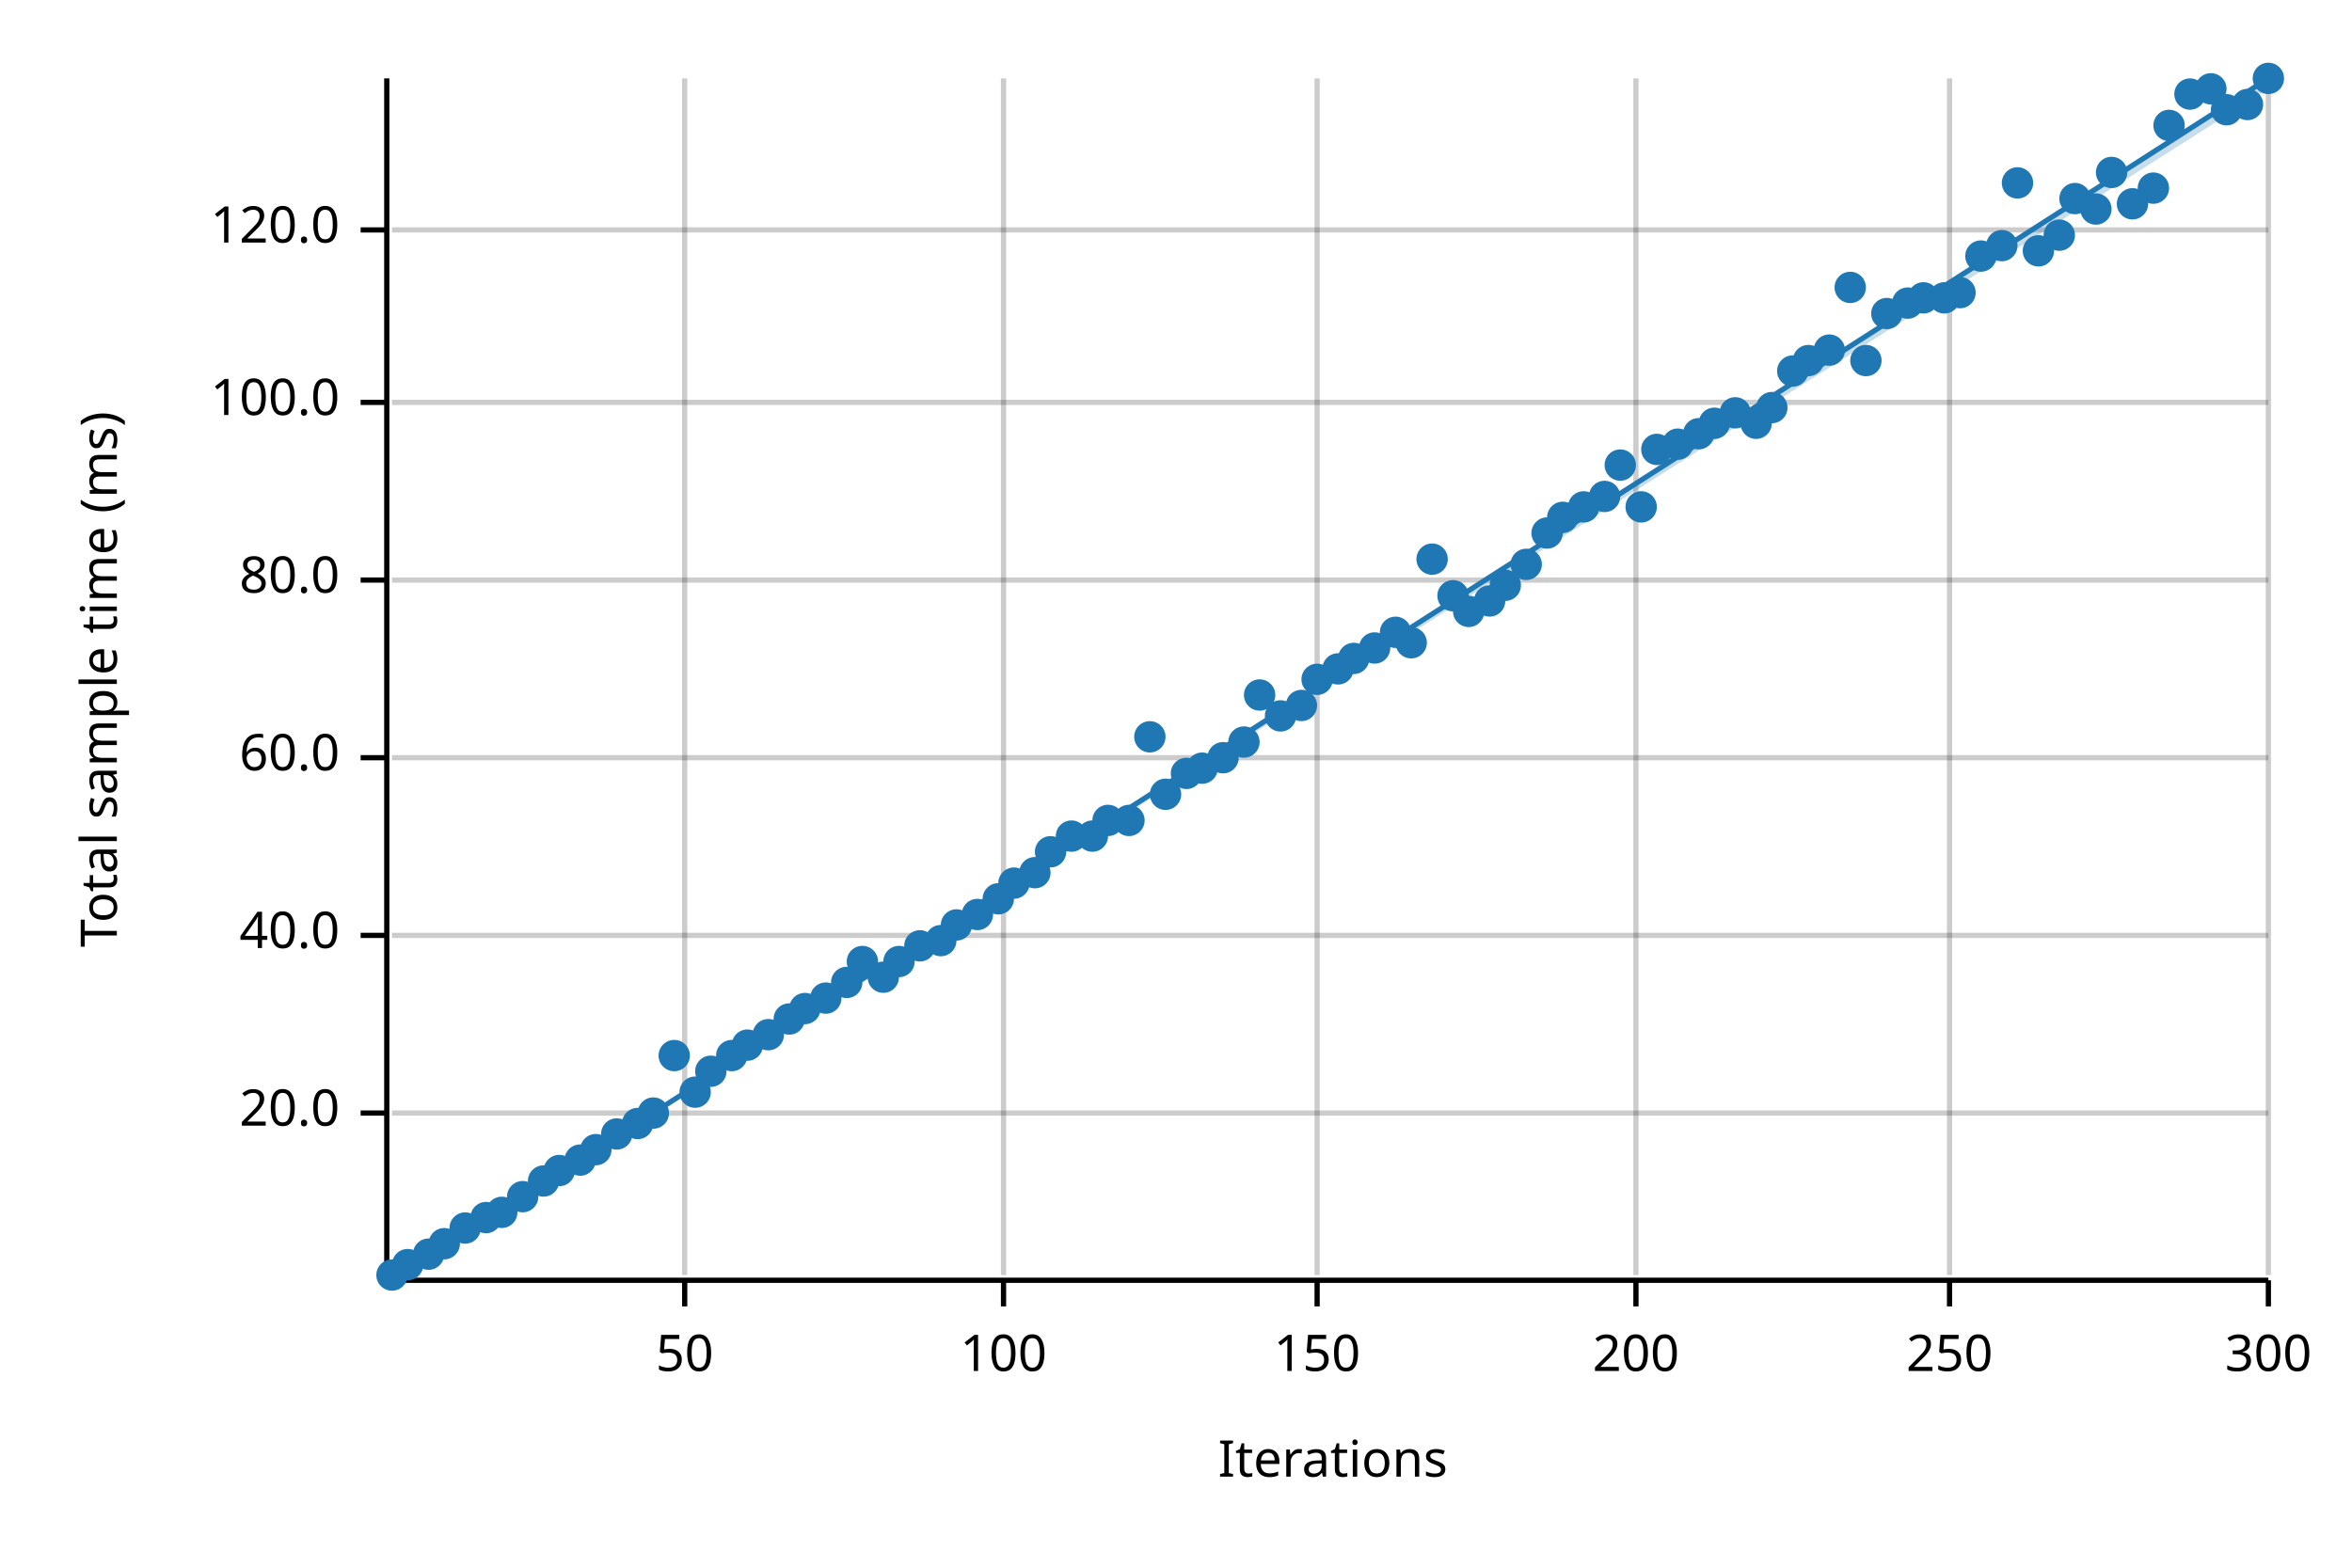
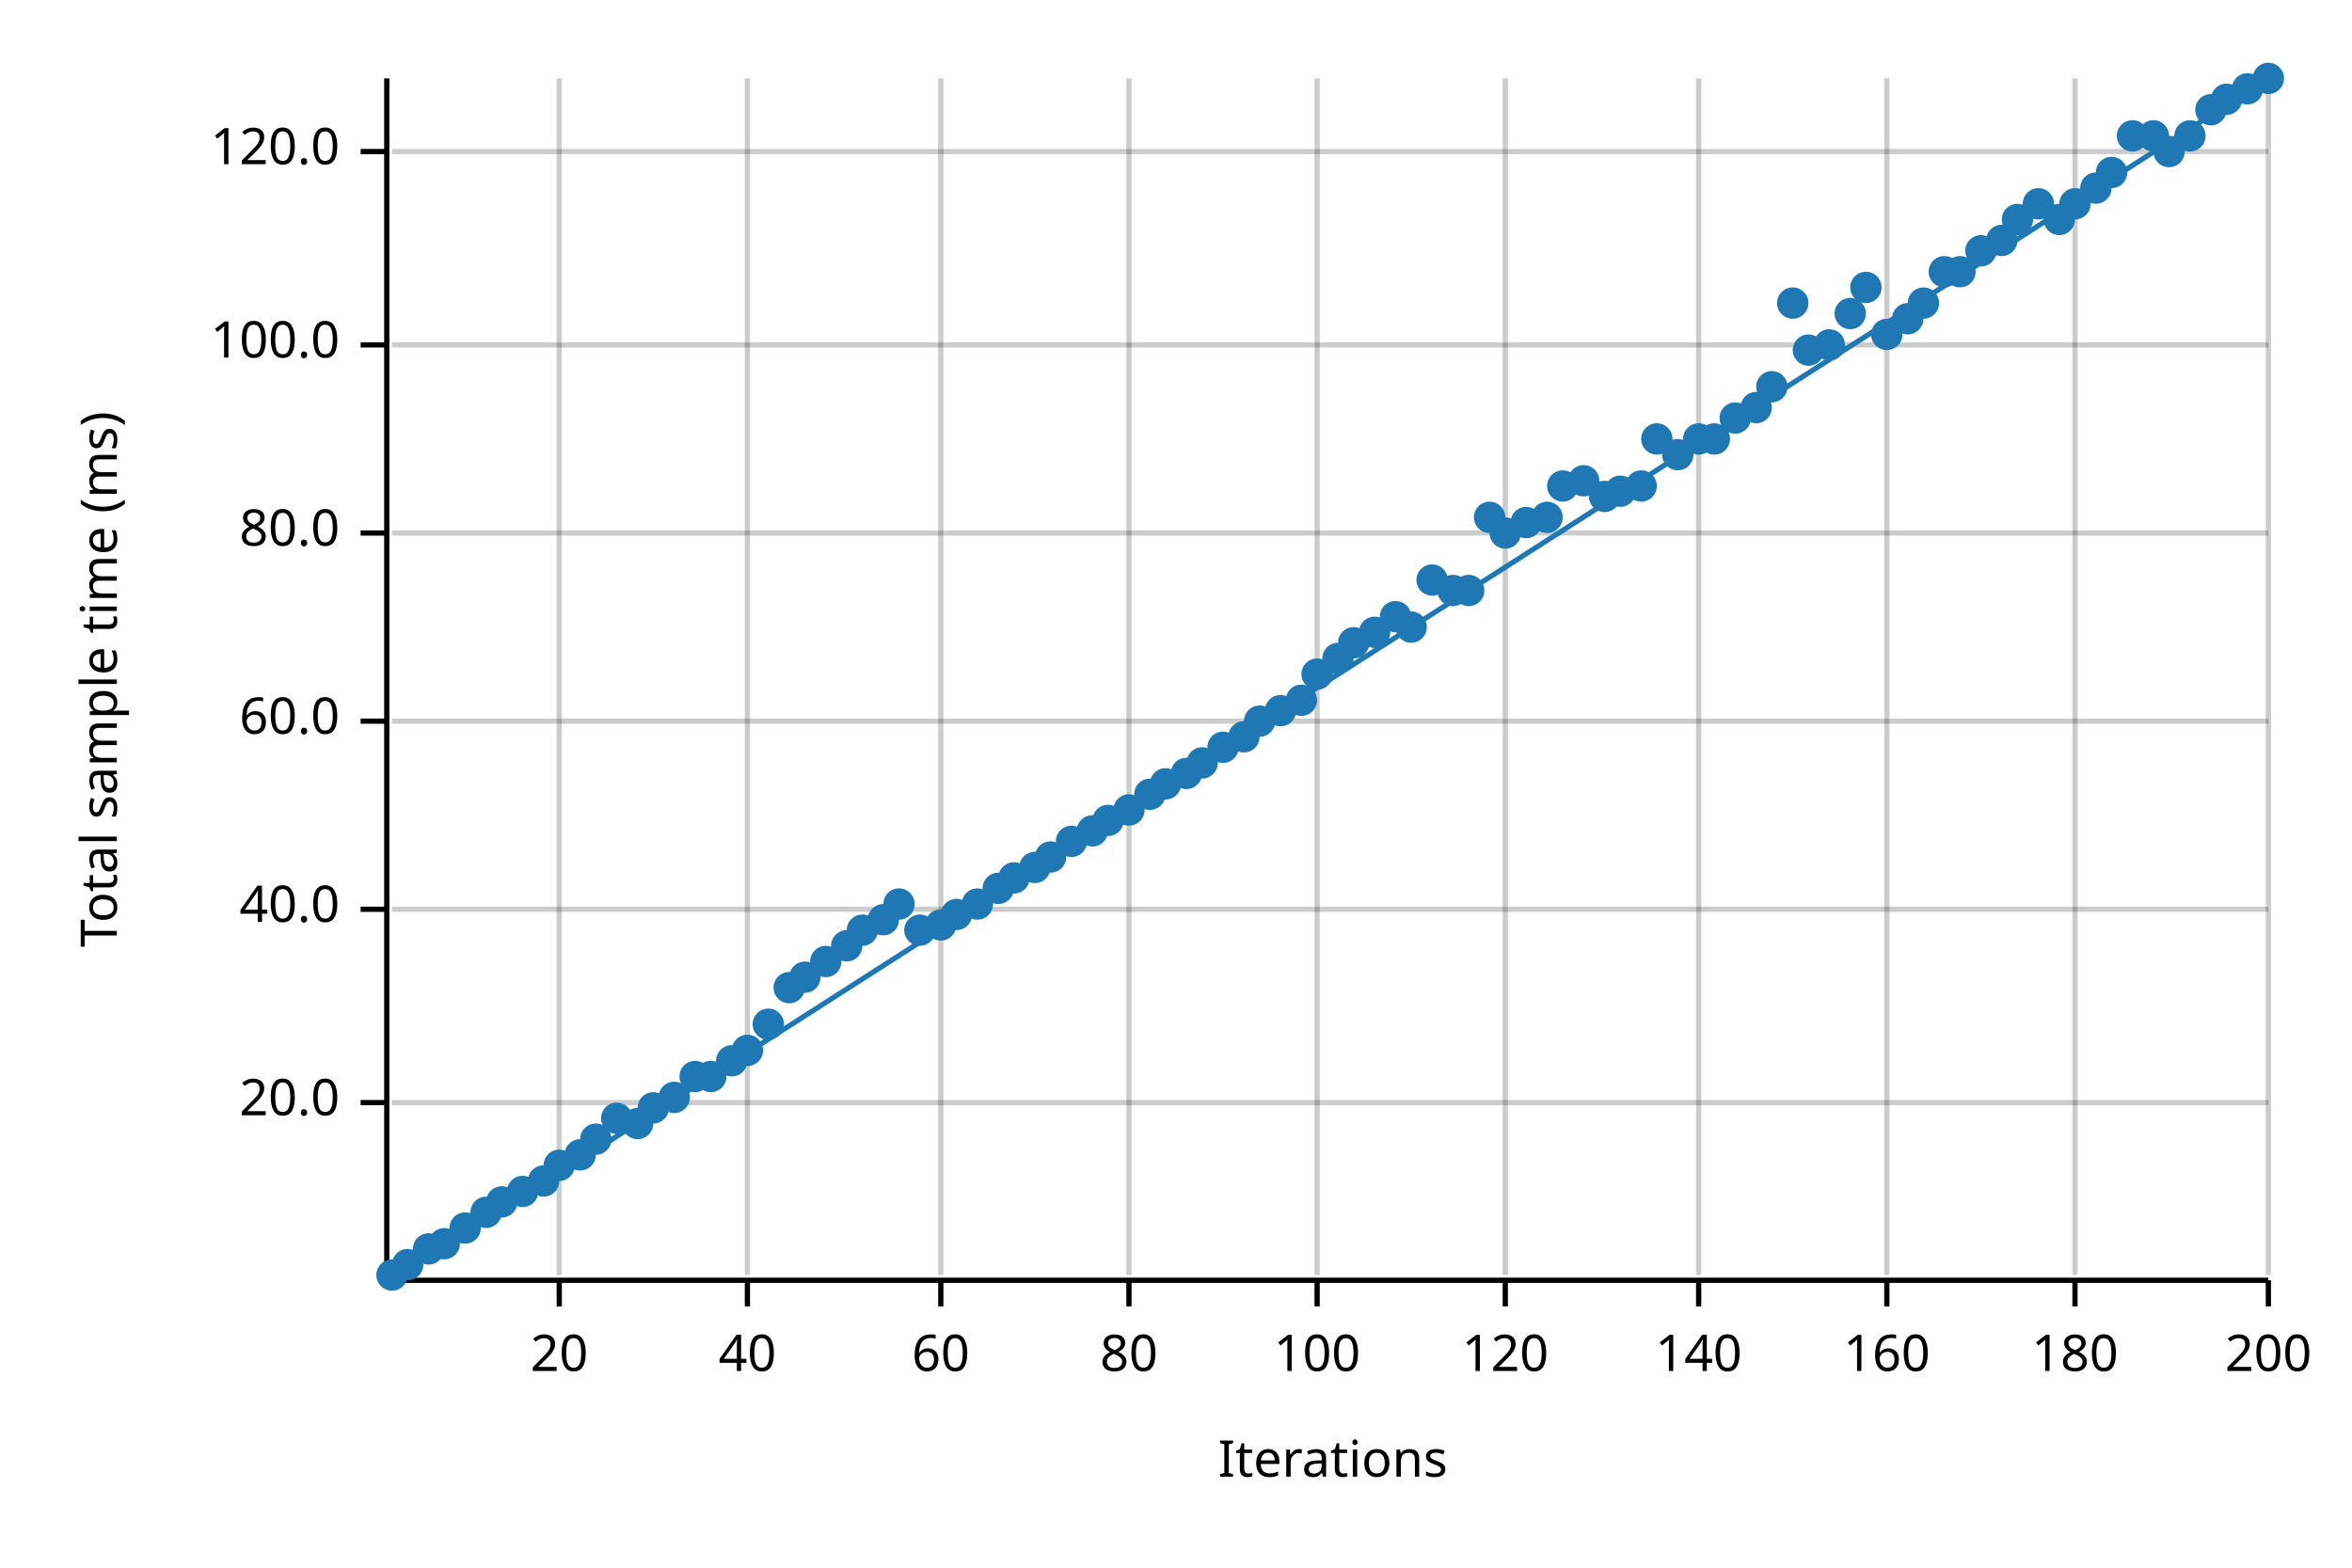
<svg xmlns="http://www.w3.org/2000/svg" width="450" height="300" viewBox="0 0 450 300">
  <text x="15" y="130" dy="0.76em" text-anchor="middle" font-family="sans-serif" font-size="9.677" opacity="1" fill="#000000" transform="rotate(270, 15, 130)">
Total sample time (ms)
</text>
  <text x="255" y="285" dy="-0.5ex" text-anchor="middle" font-family="sans-serif" font-size="9.677" opacity="1" fill="#000000">
Iterations
</text>
-   <line opacity="0.2" stroke="#000000" stroke-width="1" x1="131" y1="244" x2="131" y2="15" />
-   <line opacity="0.2" stroke="#000000" stroke-width="1" x1="192" y1="244" x2="192" y2="15" />
+   <line opacity="0.2" stroke="#000000" stroke-width="1" x1="107" y1="244" x2="107" y2="15" />
+   <line opacity="0.2" stroke="#000000" stroke-width="1" x1="143" y1="244" x2="143" y2="15" />
+   <line opacity="0.2" stroke="#000000" stroke-width="1" x1="180" y1="244" x2="180" y2="15" />
+   <line opacity="0.2" stroke="#000000" stroke-width="1" x1="216" y1="244" x2="216" y2="15" />
  <line opacity="0.2" stroke="#000000" stroke-width="1" x1="252" y1="244" x2="252" y2="15" />
-   <line opacity="0.2" stroke="#000000" stroke-width="1" x1="313" y1="244" x2="313" y2="15" />
-   <line opacity="0.2" stroke="#000000" stroke-width="1" x1="373" y1="244" x2="373" y2="15" />
+   <line opacity="0.2" stroke="#000000" stroke-width="1" x1="288" y1="244" x2="288" y2="15" />
+   <line opacity="0.2" stroke="#000000" stroke-width="1" x1="325" y1="244" x2="325" y2="15" />
+   <line opacity="0.2" stroke="#000000" stroke-width="1" x1="361" y1="244" x2="361" y2="15" />
+   <line opacity="0.2" stroke="#000000" stroke-width="1" x1="397" y1="244" x2="397" y2="15" />
  <line opacity="0.2" stroke="#000000" stroke-width="1" x1="434" y1="244" x2="434" y2="15" />
-   <line opacity="0.2" stroke="#000000" stroke-width="1" x1="75" y1="213" x2="434" y2="213" />
-   <line opacity="0.2" stroke="#000000" stroke-width="1" x1="75" y1="179" x2="434" y2="179" />
-   <line opacity="0.2" stroke="#000000" stroke-width="1" x1="75" y1="145" x2="434" y2="145" />
-   <line opacity="0.2" stroke="#000000" stroke-width="1" x1="75" y1="111" x2="434" y2="111" />
-   <line opacity="0.2" stroke="#000000" stroke-width="1" x1="75" y1="77" x2="434" y2="77" />
-   <line opacity="0.2" stroke="#000000" stroke-width="1" x1="75" y1="44" x2="434" y2="44" />
+   <line opacity="0.2" stroke="#000000" stroke-width="1" x1="75" y1="211" x2="434" y2="211" />
+   <line opacity="0.2" stroke="#000000" stroke-width="1" x1="75" y1="174" x2="434" y2="174" />
+   <line opacity="0.2" stroke="#000000" stroke-width="1" x1="75" y1="138" x2="434" y2="138" />
+   <line opacity="0.2" stroke="#000000" stroke-width="1" x1="75" y1="102" x2="434" y2="102" />
+   <line opacity="0.2" stroke="#000000" stroke-width="1" x1="75" y1="66" x2="434" y2="66" />
+   <line opacity="0.2" stroke="#000000" stroke-width="1" x1="75" y1="29" x2="434" y2="29" />
  <polyline fill="none" opacity="1" stroke="#000000" stroke-width="1" points="74,15 74,244 " />
-   <text x="65" y="213" dy="0.5ex" text-anchor="end" font-family="sans-serif" font-size="9.677" opacity="1" fill="#000000">
+   <text x="65" y="211" dy="0.5ex" text-anchor="end" font-family="sans-serif" font-size="9.677" opacity="1" fill="#000000">
20.0
</text>
-   <polyline fill="none" opacity="1" stroke="#000000" stroke-width="1" points="69,213 74,213 " />
-   <text x="65" y="179" dy="0.5ex" text-anchor="end" font-family="sans-serif" font-size="9.677" opacity="1" fill="#000000">
+   <polyline fill="none" opacity="1" stroke="#000000" stroke-width="1" points="69,211 74,211 " />
+   <text x="65" y="174" dy="0.5ex" text-anchor="end" font-family="sans-serif" font-size="9.677" opacity="1" fill="#000000">
40.0
</text>
-   <polyline fill="none" opacity="1" stroke="#000000" stroke-width="1" points="69,179 74,179 " />
-   <text x="65" y="145" dy="0.5ex" text-anchor="end" font-family="sans-serif" font-size="9.677" opacity="1" fill="#000000">
+   <polyline fill="none" opacity="1" stroke="#000000" stroke-width="1" points="69,174 74,174 " />
+   <text x="65" y="138" dy="0.5ex" text-anchor="end" font-family="sans-serif" font-size="9.677" opacity="1" fill="#000000">
60.0
</text>
-   <polyline fill="none" opacity="1" stroke="#000000" stroke-width="1" points="69,145 74,145 " />
-   <text x="65" y="111" dy="0.5ex" text-anchor="end" font-family="sans-serif" font-size="9.677" opacity="1" fill="#000000">
+   <polyline fill="none" opacity="1" stroke="#000000" stroke-width="1" points="69,138 74,138 " />
+   <text x="65" y="102" dy="0.5ex" text-anchor="end" font-family="sans-serif" font-size="9.677" opacity="1" fill="#000000">
80.0
</text>
-   <polyline fill="none" opacity="1" stroke="#000000" stroke-width="1" points="69,111 74,111 " />
-   <text x="65" y="77" dy="0.5ex" text-anchor="end" font-family="sans-serif" font-size="9.677" opacity="1" fill="#000000">
+   <polyline fill="none" opacity="1" stroke="#000000" stroke-width="1" points="69,102 74,102 " />
+   <text x="65" y="66" dy="0.5ex" text-anchor="end" font-family="sans-serif" font-size="9.677" opacity="1" fill="#000000">
100.0
</text>
-   <polyline fill="none" opacity="1" stroke="#000000" stroke-width="1" points="69,77 74,77 " />
-   <text x="65" y="44" dy="0.5ex" text-anchor="end" font-family="sans-serif" font-size="9.677" opacity="1" fill="#000000">
+   <polyline fill="none" opacity="1" stroke="#000000" stroke-width="1" points="69,66 74,66 " />
+   <text x="65" y="29" dy="0.5ex" text-anchor="end" font-family="sans-serif" font-size="9.677" opacity="1" fill="#000000">
120.0
</text>
-   <polyline fill="none" opacity="1" stroke="#000000" stroke-width="1" points="69,44 74,44 " />
+   <polyline fill="none" opacity="1" stroke="#000000" stroke-width="1" points="69,29 74,29 " />
  <polyline fill="none" opacity="1" stroke="#000000" stroke-width="1" points="75,245 434,245 " />
-   <text x="131" y="255" dy="0.76em" text-anchor="middle" font-family="sans-serif" font-size="9.677" opacity="1" fill="#000000">
- 50
+   <text x="107" y="255" dy="0.76em" text-anchor="middle" font-family="sans-serif" font-size="9.677" opacity="1" fill="#000000">
+ 20
</text>
-   <polyline fill="none" opacity="1" stroke="#000000" stroke-width="1" points="131,245 131,250 " />
-   <text x="192" y="255" dy="0.76em" text-anchor="middle" font-family="sans-serif" font-size="9.677" opacity="1" fill="#000000">
+   <polyline fill="none" opacity="1" stroke="#000000" stroke-width="1" points="107,245 107,250 " />
+   <text x="143" y="255" dy="0.76em" text-anchor="middle" font-family="sans-serif" font-size="9.677" opacity="1" fill="#000000">
+ 40
+ </text>
+   <polyline fill="none" opacity="1" stroke="#000000" stroke-width="1" points="143,245 143,250 " />
+   <text x="180" y="255" dy="0.76em" text-anchor="middle" font-family="sans-serif" font-size="9.677" opacity="1" fill="#000000">
+ 60
+ </text>
+   <polyline fill="none" opacity="1" stroke="#000000" stroke-width="1" points="180,245 180,250 " />
+   <text x="216" y="255" dy="0.76em" text-anchor="middle" font-family="sans-serif" font-size="9.677" opacity="1" fill="#000000">
+ 80
+ </text>
+   <polyline fill="none" opacity="1" stroke="#000000" stroke-width="1" points="216,245 216,250 " />
+   <text x="252" y="255" dy="0.76em" text-anchor="middle" font-family="sans-serif" font-size="9.677" opacity="1" fill="#000000">
100
</text>
-   <polyline fill="none" opacity="1" stroke="#000000" stroke-width="1" points="192,245 192,250 " />
-   <text x="252" y="255" dy="0.76em" text-anchor="middle" font-family="sans-serif" font-size="9.677" opacity="1" fill="#000000">
- 150
+   <polyline fill="none" opacity="1" stroke="#000000" stroke-width="1" points="252,245 252,250 " />
+   <text x="288" y="255" dy="0.76em" text-anchor="middle" font-family="sans-serif" font-size="9.677" opacity="1" fill="#000000">
+ 120
</text>
-   <polyline fill="none" opacity="1" stroke="#000000" stroke-width="1" points="252,245 252,250 " />
-   <text x="313" y="255" dy="0.76em" text-anchor="middle" font-family="sans-serif" font-size="9.677" opacity="1" fill="#000000">
+   <polyline fill="none" opacity="1" stroke="#000000" stroke-width="1" points="288,245 288,250 " />
+   <text x="325" y="255" dy="0.76em" text-anchor="middle" font-family="sans-serif" font-size="9.677" opacity="1" fill="#000000">
+ 140
+ </text>
+   <polyline fill="none" opacity="1" stroke="#000000" stroke-width="1" points="325,245 325,250 " />
+   <text x="361" y="255" dy="0.76em" text-anchor="middle" font-family="sans-serif" font-size="9.677" opacity="1" fill="#000000">
+ 160
+ </text>
+   <polyline fill="none" opacity="1" stroke="#000000" stroke-width="1" points="361,245 361,250 " />
+   <text x="397" y="255" dy="0.76em" text-anchor="middle" font-family="sans-serif" font-size="9.677" opacity="1" fill="#000000">
+ 180
+ </text>
+   <polyline fill="none" opacity="1" stroke="#000000" stroke-width="1" points="397,245 397,250 " />
+   <text x="434" y="255" dy="0.76em" text-anchor="middle" font-family="sans-serif" font-size="9.677" opacity="1" fill="#000000">
200
- </text>
-   <polyline fill="none" opacity="1" stroke="#000000" stroke-width="1" points="313,245 313,250 " />
-   <text x="373" y="255" dy="0.76em" text-anchor="middle" font-family="sans-serif" font-size="9.677" opacity="1" fill="#000000">
- 250
- </text>
-   <polyline fill="none" opacity="1" stroke="#000000" stroke-width="1" points="373,245 373,250 " />
-   <text x="434" y="255" dy="0.76em" text-anchor="middle" font-family="sans-serif" font-size="9.677" opacity="1" fill="#000000">
- 300
</text>
  <polyline fill="none" opacity="1" stroke="#000000" stroke-width="1" points="434,245 434,250 " />
  <circle cx="75" cy="244" r="3" opacity="1" fill="#1F78B4" stroke="none" stroke-width="1" />
  <circle cx="78" cy="242" r="3" opacity="1" fill="#1F78B4" stroke="none" stroke-width="1" />
-   <circle cx="82" cy="240" r="3" opacity="1" fill="#1F78B4" stroke="none" stroke-width="1" />
+   <circle cx="82" cy="239" r="3" opacity="1" fill="#1F78B4" stroke="none" stroke-width="1" />
  <circle cx="85" cy="238" r="3" opacity="1" fill="#1F78B4" stroke="none" stroke-width="1" />
  <circle cx="89" cy="235" r="3" opacity="1" fill="#1F78B4" stroke="none" stroke-width="1" />
-   <circle cx="93" cy="233" r="3" opacity="1" fill="#1F78B4" stroke="none" stroke-width="1" />
-   <circle cx="96" cy="232" r="3" opacity="1" fill="#1F78B4" stroke="none" stroke-width="1" />
-   <circle cx="100" cy="229" r="3" opacity="1" fill="#1F78B4" stroke="none" stroke-width="1" />
+   <circle cx="93" cy="232" r="3" opacity="1" fill="#1F78B4" stroke="none" stroke-width="1" />
+   <circle cx="96" cy="230" r="3" opacity="1" fill="#1F78B4" stroke="none" stroke-width="1" />
+   <circle cx="100" cy="228" r="3" opacity="1" fill="#1F78B4" stroke="none" stroke-width="1" />
  <circle cx="104" cy="226" r="3" opacity="1" fill="#1F78B4" stroke="none" stroke-width="1" />
-   <circle cx="107" cy="224" r="3" opacity="1" fill="#1F78B4" stroke="none" stroke-width="1" />
-   <circle cx="111" cy="222" r="3" opacity="1" fill="#1F78B4" stroke="none" stroke-width="1" />
-   <circle cx="114" cy="220" r="3" opacity="1" fill="#1F78B4" stroke="none" stroke-width="1" />
-   <circle cx="118" cy="217" r="3" opacity="1" fill="#1F78B4" stroke="none" stroke-width="1" />
+   <circle cx="107" cy="223" r="3" opacity="1" fill="#1F78B4" stroke="none" stroke-width="1" />
+   <circle cx="111" cy="221" r="3" opacity="1" fill="#1F78B4" stroke="none" stroke-width="1" />
+   <circle cx="114" cy="218" r="3" opacity="1" fill="#1F78B4" stroke="none" stroke-width="1" />
+   <circle cx="118" cy="214" r="3" opacity="1" fill="#1F78B4" stroke="none" stroke-width="1" />
  <circle cx="122" cy="215" r="3" opacity="1" fill="#1F78B4" stroke="none" stroke-width="1" />
-   <circle cx="125" cy="213" r="3" opacity="1" fill="#1F78B4" stroke="none" stroke-width="1" />
-   <circle cx="129" cy="202" r="3" opacity="1" fill="#1F78B4" stroke="none" stroke-width="1" />
-   <circle cx="133" cy="209" r="3" opacity="1" fill="#1F78B4" stroke="none" stroke-width="1" />
-   <circle cx="136" cy="205" r="3" opacity="1" fill="#1F78B4" stroke="none" stroke-width="1" />
-   <circle cx="140" cy="202" r="3" opacity="1" fill="#1F78B4" stroke="none" stroke-width="1" />
-   <circle cx="143" cy="200" r="3" opacity="1" fill="#1F78B4" stroke="none" stroke-width="1" />
-   <circle cx="147" cy="198" r="3" opacity="1" fill="#1F78B4" stroke="none" stroke-width="1" />
-   <circle cx="151" cy="195" r="3" opacity="1" fill="#1F78B4" stroke="none" stroke-width="1" />
-   <circle cx="154" cy="193" r="3" opacity="1" fill="#1F78B4" stroke="none" stroke-width="1" />
-   <circle cx="158" cy="191" r="3" opacity="1" fill="#1F78B4" stroke="none" stroke-width="1" />
-   <circle cx="162" cy="188" r="3" opacity="1" fill="#1F78B4" stroke="none" stroke-width="1" />
-   <circle cx="165" cy="184" r="3" opacity="1" fill="#1F78B4" stroke="none" stroke-width="1" />
-   <circle cx="169" cy="187" r="3" opacity="1" fill="#1F78B4" stroke="none" stroke-width="1" />
-   <circle cx="172" cy="184" r="3" opacity="1" fill="#1F78B4" stroke="none" stroke-width="1" />
-   <circle cx="176" cy="181" r="3" opacity="1" fill="#1F78B4" stroke="none" stroke-width="1" />
-   <circle cx="180" cy="180" r="3" opacity="1" fill="#1F78B4" stroke="none" stroke-width="1" />
-   <circle cx="183" cy="177" r="3" opacity="1" fill="#1F78B4" stroke="none" stroke-width="1" />
-   <circle cx="187" cy="175" r="3" opacity="1" fill="#1F78B4" stroke="none" stroke-width="1" />
-   <circle cx="191" cy="172" r="3" opacity="1" fill="#1F78B4" stroke="none" stroke-width="1" />
-   <circle cx="194" cy="169" r="3" opacity="1" fill="#1F78B4" stroke="none" stroke-width="1" />
-   <circle cx="198" cy="167" r="3" opacity="1" fill="#1F78B4" stroke="none" stroke-width="1" />
-   <circle cx="201" cy="163" r="3" opacity="1" fill="#1F78B4" stroke="none" stroke-width="1" />
-   <circle cx="205" cy="160" r="3" opacity="1" fill="#1F78B4" stroke="none" stroke-width="1" />
-   <circle cx="209" cy="160" r="3" opacity="1" fill="#1F78B4" stroke="none" stroke-width="1" />
+   <circle cx="125" cy="212" r="3" opacity="1" fill="#1F78B4" stroke="none" stroke-width="1" />
+   <circle cx="129" cy="210" r="3" opacity="1" fill="#1F78B4" stroke="none" stroke-width="1" />
+   <circle cx="133" cy="206" r="3" opacity="1" fill="#1F78B4" stroke="none" stroke-width="1" />
+   <circle cx="136" cy="206" r="3" opacity="1" fill="#1F78B4" stroke="none" stroke-width="1" />
+   <circle cx="140" cy="203" r="3" opacity="1" fill="#1F78B4" stroke="none" stroke-width="1" />
+   <circle cx="143" cy="201" r="3" opacity="1" fill="#1F78B4" stroke="none" stroke-width="1" />
+   <circle cx="147" cy="196" r="3" opacity="1" fill="#1F78B4" stroke="none" stroke-width="1" />
+   <circle cx="151" cy="189" r="3" opacity="1" fill="#1F78B4" stroke="none" stroke-width="1" />
+   <circle cx="154" cy="187" r="3" opacity="1" fill="#1F78B4" stroke="none" stroke-width="1" />
+   <circle cx="158" cy="184" r="3" opacity="1" fill="#1F78B4" stroke="none" stroke-width="1" />
+   <circle cx="162" cy="181" r="3" opacity="1" fill="#1F78B4" stroke="none" stroke-width="1" />
+   <circle cx="165" cy="178" r="3" opacity="1" fill="#1F78B4" stroke="none" stroke-width="1" />
+   <circle cx="169" cy="176" r="3" opacity="1" fill="#1F78B4" stroke="none" stroke-width="1" />
+   <circle cx="172" cy="173" r="3" opacity="1" fill="#1F78B4" stroke="none" stroke-width="1" />
+   <circle cx="176" cy="178" r="3" opacity="1" fill="#1F78B4" stroke="none" stroke-width="1" />
+   <circle cx="180" cy="177" r="3" opacity="1" fill="#1F78B4" stroke="none" stroke-width="1" />
+   <circle cx="183" cy="175" r="3" opacity="1" fill="#1F78B4" stroke="none" stroke-width="1" />
+   <circle cx="187" cy="173" r="3" opacity="1" fill="#1F78B4" stroke="none" stroke-width="1" />
+   <circle cx="191" cy="170" r="3" opacity="1" fill="#1F78B4" stroke="none" stroke-width="1" />
+   <circle cx="194" cy="168" r="3" opacity="1" fill="#1F78B4" stroke="none" stroke-width="1" />
+   <circle cx="198" cy="166" r="3" opacity="1" fill="#1F78B4" stroke="none" stroke-width="1" />
+   <circle cx="201" cy="164" r="3" opacity="1" fill="#1F78B4" stroke="none" stroke-width="1" />
+   <circle cx="205" cy="161" r="3" opacity="1" fill="#1F78B4" stroke="none" stroke-width="1" />
+   <circle cx="209" cy="159" r="3" opacity="1" fill="#1F78B4" stroke="none" stroke-width="1" />
  <circle cx="212" cy="157" r="3" opacity="1" fill="#1F78B4" stroke="none" stroke-width="1" />
-   <circle cx="216" cy="157" r="3" opacity="1" fill="#1F78B4" stroke="none" stroke-width="1" />
-   <circle cx="220" cy="141" r="3" opacity="1" fill="#1F78B4" stroke="none" stroke-width="1" />
-   <circle cx="223" cy="152" r="3" opacity="1" fill="#1F78B4" stroke="none" stroke-width="1" />
+   <circle cx="216" cy="155" r="3" opacity="1" fill="#1F78B4" stroke="none" stroke-width="1" />
+   <circle cx="220" cy="152" r="3" opacity="1" fill="#1F78B4" stroke="none" stroke-width="1" />
+   <circle cx="223" cy="150" r="3" opacity="1" fill="#1F78B4" stroke="none" stroke-width="1" />
  <circle cx="227" cy="148" r="3" opacity="1" fill="#1F78B4" stroke="none" stroke-width="1" />
-   <circle cx="230" cy="147" r="3" opacity="1" fill="#1F78B4" stroke="none" stroke-width="1" />
-   <circle cx="234" cy="145" r="3" opacity="1" fill="#1F78B4" stroke="none" stroke-width="1" />
-   <circle cx="238" cy="142" r="3" opacity="1" fill="#1F78B4" stroke="none" stroke-width="1" />
-   <circle cx="241" cy="133" r="3" opacity="1" fill="#1F78B4" stroke="none" stroke-width="1" />
-   <circle cx="245" cy="137" r="3" opacity="1" fill="#1F78B4" stroke="none" stroke-width="1" />
-   <circle cx="249" cy="135" r="3" opacity="1" fill="#1F78B4" stroke="none" stroke-width="1" />
-   <circle cx="252" cy="130" r="3" opacity="1" fill="#1F78B4" stroke="none" stroke-width="1" />
-   <circle cx="256" cy="128" r="3" opacity="1" fill="#1F78B4" stroke="none" stroke-width="1" />
-   <circle cx="259" cy="126" r="3" opacity="1" fill="#1F78B4" stroke="none" stroke-width="1" />
-   <circle cx="263" cy="124" r="3" opacity="1" fill="#1F78B4" stroke="none" stroke-width="1" />
-   <circle cx="267" cy="121" r="3" opacity="1" fill="#1F78B4" stroke="none" stroke-width="1" />
-   <circle cx="270" cy="123" r="3" opacity="1" fill="#1F78B4" stroke="none" stroke-width="1" />
-   <circle cx="274" cy="107" r="3" opacity="1" fill="#1F78B4" stroke="none" stroke-width="1" />
-   <circle cx="278" cy="114" r="3" opacity="1" fill="#1F78B4" stroke="none" stroke-width="1" />
-   <circle cx="281" cy="117" r="3" opacity="1" fill="#1F78B4" stroke="none" stroke-width="1" />
-   <circle cx="285" cy="115" r="3" opacity="1" fill="#1F78B4" stroke="none" stroke-width="1" />
-   <circle cx="288" cy="112" r="3" opacity="1" fill="#1F78B4" stroke="none" stroke-width="1" />
-   <circle cx="292" cy="108" r="3" opacity="1" fill="#1F78B4" stroke="none" stroke-width="1" />
-   <circle cx="296" cy="102" r="3" opacity="1" fill="#1F78B4" stroke="none" stroke-width="1" />
-   <circle cx="299" cy="99" r="3" opacity="1" fill="#1F78B4" stroke="none" stroke-width="1" />
-   <circle cx="303" cy="97" r="3" opacity="1" fill="#1F78B4" stroke="none" stroke-width="1" />
+   <circle cx="230" cy="146" r="3" opacity="1" fill="#1F78B4" stroke="none" stroke-width="1" />
+   <circle cx="234" cy="143" r="3" opacity="1" fill="#1F78B4" stroke="none" stroke-width="1" />
+   <circle cx="238" cy="141" r="3" opacity="1" fill="#1F78B4" stroke="none" stroke-width="1" />
+   <circle cx="241" cy="138" r="3" opacity="1" fill="#1F78B4" stroke="none" stroke-width="1" />
+   <circle cx="245" cy="136" r="3" opacity="1" fill="#1F78B4" stroke="none" stroke-width="1" />
+   <circle cx="249" cy="134" r="3" opacity="1" fill="#1F78B4" stroke="none" stroke-width="1" />
+   <circle cx="252" cy="129" r="3" opacity="1" fill="#1F78B4" stroke="none" stroke-width="1" />
+   <circle cx="256" cy="126" r="3" opacity="1" fill="#1F78B4" stroke="none" stroke-width="1" />
+   <circle cx="259" cy="123" r="3" opacity="1" fill="#1F78B4" stroke="none" stroke-width="1" />
+   <circle cx="263" cy="121" r="3" opacity="1" fill="#1F78B4" stroke="none" stroke-width="1" />
+   <circle cx="267" cy="118" r="3" opacity="1" fill="#1F78B4" stroke="none" stroke-width="1" />
+   <circle cx="270" cy="120" r="3" opacity="1" fill="#1F78B4" stroke="none" stroke-width="1" />
+   <circle cx="274" cy="111" r="3" opacity="1" fill="#1F78B4" stroke="none" stroke-width="1" />
+   <circle cx="278" cy="113" r="3" opacity="1" fill="#1F78B4" stroke="none" stroke-width="1" />
+   <circle cx="281" cy="113" r="3" opacity="1" fill="#1F78B4" stroke="none" stroke-width="1" />
+   <circle cx="285" cy="99" r="3" opacity="1" fill="#1F78B4" stroke="none" stroke-width="1" />
+   <circle cx="288" cy="102" r="3" opacity="1" fill="#1F78B4" stroke="none" stroke-width="1" />
+   <circle cx="292" cy="100" r="3" opacity="1" fill="#1F78B4" stroke="none" stroke-width="1" />
+   <circle cx="296" cy="99" r="3" opacity="1" fill="#1F78B4" stroke="none" stroke-width="1" />
+   <circle cx="299" cy="93" r="3" opacity="1" fill="#1F78B4" stroke="none" stroke-width="1" />
+   <circle cx="303" cy="92" r="3" opacity="1" fill="#1F78B4" stroke="none" stroke-width="1" />
  <circle cx="307" cy="95" r="3" opacity="1" fill="#1F78B4" stroke="none" stroke-width="1" />
-   <circle cx="310" cy="89" r="3" opacity="1" fill="#1F78B4" stroke="none" stroke-width="1" />
-   <circle cx="314" cy="97" r="3" opacity="1" fill="#1F78B4" stroke="none" stroke-width="1" />
-   <circle cx="317" cy="86" r="3" opacity="1" fill="#1F78B4" stroke="none" stroke-width="1" />
-   <circle cx="321" cy="85" r="3" opacity="1" fill="#1F78B4" stroke="none" stroke-width="1" />
-   <circle cx="325" cy="83" r="3" opacity="1" fill="#1F78B4" stroke="none" stroke-width="1" />
-   <circle cx="328" cy="81" r="3" opacity="1" fill="#1F78B4" stroke="none" stroke-width="1" />
-   <circle cx="332" cy="79" r="3" opacity="1" fill="#1F78B4" stroke="none" stroke-width="1" />
-   <circle cx="336" cy="81" r="3" opacity="1" fill="#1F78B4" stroke="none" stroke-width="1" />
-   <circle cx="339" cy="78" r="3" opacity="1" fill="#1F78B4" stroke="none" stroke-width="1" />
-   <circle cx="343" cy="71" r="3" opacity="1" fill="#1F78B4" stroke="none" stroke-width="1" />
-   <circle cx="346" cy="69" r="3" opacity="1" fill="#1F78B4" stroke="none" stroke-width="1" />
-   <circle cx="350" cy="67" r="3" opacity="1" fill="#1F78B4" stroke="none" stroke-width="1" />
-   <circle cx="354" cy="55" r="3" opacity="1" fill="#1F78B4" stroke="none" stroke-width="1" />
-   <circle cx="357" cy="69" r="3" opacity="1" fill="#1F78B4" stroke="none" stroke-width="1" />
-   <circle cx="361" cy="60" r="3" opacity="1" fill="#1F78B4" stroke="none" stroke-width="1" />
-   <circle cx="365" cy="58" r="3" opacity="1" fill="#1F78B4" stroke="none" stroke-width="1" />
-   <circle cx="368" cy="57" r="3" opacity="1" fill="#1F78B4" stroke="none" stroke-width="1" />
-   <circle cx="372" cy="57" r="3" opacity="1" fill="#1F78B4" stroke="none" stroke-width="1" />
-   <circle cx="375" cy="56" r="3" opacity="1" fill="#1F78B4" stroke="none" stroke-width="1" />
-   <circle cx="379" cy="49" r="3" opacity="1" fill="#1F78B4" stroke="none" stroke-width="1" />
-   <circle cx="383" cy="47" r="3" opacity="1" fill="#1F78B4" stroke="none" stroke-width="1" />
-   <circle cx="386" cy="35" r="3" opacity="1" fill="#1F78B4" stroke="none" stroke-width="1" />
-   <circle cx="390" cy="48" r="3" opacity="1" fill="#1F78B4" stroke="none" stroke-width="1" />
-   <circle cx="394" cy="45" r="3" opacity="1" fill="#1F78B4" stroke="none" stroke-width="1" />
-   <circle cx="397" cy="38" r="3" opacity="1" fill="#1F78B4" stroke="none" stroke-width="1" />
-   <circle cx="401" cy="40" r="3" opacity="1" fill="#1F78B4" stroke="none" stroke-width="1" />
+   <circle cx="310" cy="94" r="3" opacity="1" fill="#1F78B4" stroke="none" stroke-width="1" />
+   <circle cx="314" cy="93" r="3" opacity="1" fill="#1F78B4" stroke="none" stroke-width="1" />
+   <circle cx="317" cy="84" r="3" opacity="1" fill="#1F78B4" stroke="none" stroke-width="1" />
+   <circle cx="321" cy="87" r="3" opacity="1" fill="#1F78B4" stroke="none" stroke-width="1" />
+   <circle cx="325" cy="84" r="3" opacity="1" fill="#1F78B4" stroke="none" stroke-width="1" />
+   <circle cx="328" cy="84" r="3" opacity="1" fill="#1F78B4" stroke="none" stroke-width="1" />
+   <circle cx="332" cy="80" r="3" opacity="1" fill="#1F78B4" stroke="none" stroke-width="1" />
+   <circle cx="336" cy="78" r="3" opacity="1" fill="#1F78B4" stroke="none" stroke-width="1" />
+   <circle cx="339" cy="74" r="3" opacity="1" fill="#1F78B4" stroke="none" stroke-width="1" />
+   <circle cx="343" cy="58" r="3" opacity="1" fill="#1F78B4" stroke="none" stroke-width="1" />
+   <circle cx="346" cy="67" r="3" opacity="1" fill="#1F78B4" stroke="none" stroke-width="1" />
+   <circle cx="350" cy="66" r="3" opacity="1" fill="#1F78B4" stroke="none" stroke-width="1" />
+   <circle cx="354" cy="60" r="3" opacity="1" fill="#1F78B4" stroke="none" stroke-width="1" />
+   <circle cx="357" cy="55" r="3" opacity="1" fill="#1F78B4" stroke="none" stroke-width="1" />
+   <circle cx="361" cy="64" r="3" opacity="1" fill="#1F78B4" stroke="none" stroke-width="1" />
+   <circle cx="365" cy="61" r="3" opacity="1" fill="#1F78B4" stroke="none" stroke-width="1" />
+   <circle cx="368" cy="58" r="3" opacity="1" fill="#1F78B4" stroke="none" stroke-width="1" />
+   <circle cx="372" cy="52" r="3" opacity="1" fill="#1F78B4" stroke="none" stroke-width="1" />
+   <circle cx="375" cy="52" r="3" opacity="1" fill="#1F78B4" stroke="none" stroke-width="1" />
+   <circle cx="379" cy="48" r="3" opacity="1" fill="#1F78B4" stroke="none" stroke-width="1" />
+   <circle cx="383" cy="46" r="3" opacity="1" fill="#1F78B4" stroke="none" stroke-width="1" />
+   <circle cx="386" cy="42" r="3" opacity="1" fill="#1F78B4" stroke="none" stroke-width="1" />
+   <circle cx="390" cy="39" r="3" opacity="1" fill="#1F78B4" stroke="none" stroke-width="1" />
+   <circle cx="394" cy="42" r="3" opacity="1" fill="#1F78B4" stroke="none" stroke-width="1" />
+   <circle cx="397" cy="39" r="3" opacity="1" fill="#1F78B4" stroke="none" stroke-width="1" />
+   <circle cx="401" cy="36" r="3" opacity="1" fill="#1F78B4" stroke="none" stroke-width="1" />
  <circle cx="404" cy="33" r="3" opacity="1" fill="#1F78B4" stroke="none" stroke-width="1" />
-   <circle cx="408" cy="39" r="3" opacity="1" fill="#1F78B4" stroke="none" stroke-width="1" />
-   <circle cx="412" cy="36" r="3" opacity="1" fill="#1F78B4" stroke="none" stroke-width="1" />
-   <circle cx="415" cy="24" r="3" opacity="1" fill="#1F78B4" stroke="none" stroke-width="1" />
-   <circle cx="419" cy="18" r="3" opacity="1" fill="#1F78B4" stroke="none" stroke-width="1" />
-   <circle cx="423" cy="17" r="3" opacity="1" fill="#1F78B4" stroke="none" stroke-width="1" />
-   <circle cx="426" cy="21" r="3" opacity="1" fill="#1F78B4" stroke="none" stroke-width="1" />
-   <circle cx="430" cy="20" r="3" opacity="1" fill="#1F78B4" stroke="none" stroke-width="1" />
+   <circle cx="408" cy="26" r="3" opacity="1" fill="#1F78B4" stroke="none" stroke-width="1" />
+   <circle cx="412" cy="26" r="3" opacity="1" fill="#1F78B4" stroke="none" stroke-width="1" />
+   <circle cx="415" cy="29" r="3" opacity="1" fill="#1F78B4" stroke="none" stroke-width="1" />
+   <circle cx="419" cy="26" r="3" opacity="1" fill="#1F78B4" stroke="none" stroke-width="1" />
+   <circle cx="423" cy="21" r="3" opacity="1" fill="#1F78B4" stroke="none" stroke-width="1" />
+   <circle cx="426" cy="19" r="3" opacity="1" fill="#1F78B4" stroke="none" stroke-width="1" />
+   <circle cx="430" cy="17" r="3" opacity="1" fill="#1F78B4" stroke="none" stroke-width="1" />
  <circle cx="434" cy="15" r="3" opacity="1" fill="#1F78B4" stroke="none" stroke-width="1" />
  <polyline fill="none" opacity="1" stroke="#1F78B4" stroke-width="1" points="75,245 434,15 " />
-   <polygon opacity="0.25" fill="#1F78B4" points="75,245 434,17 434,15 " />
+   <polygon opacity="0.25" fill="#1F78B4" points="75,245 434,15 434,15 " />
</svg>
